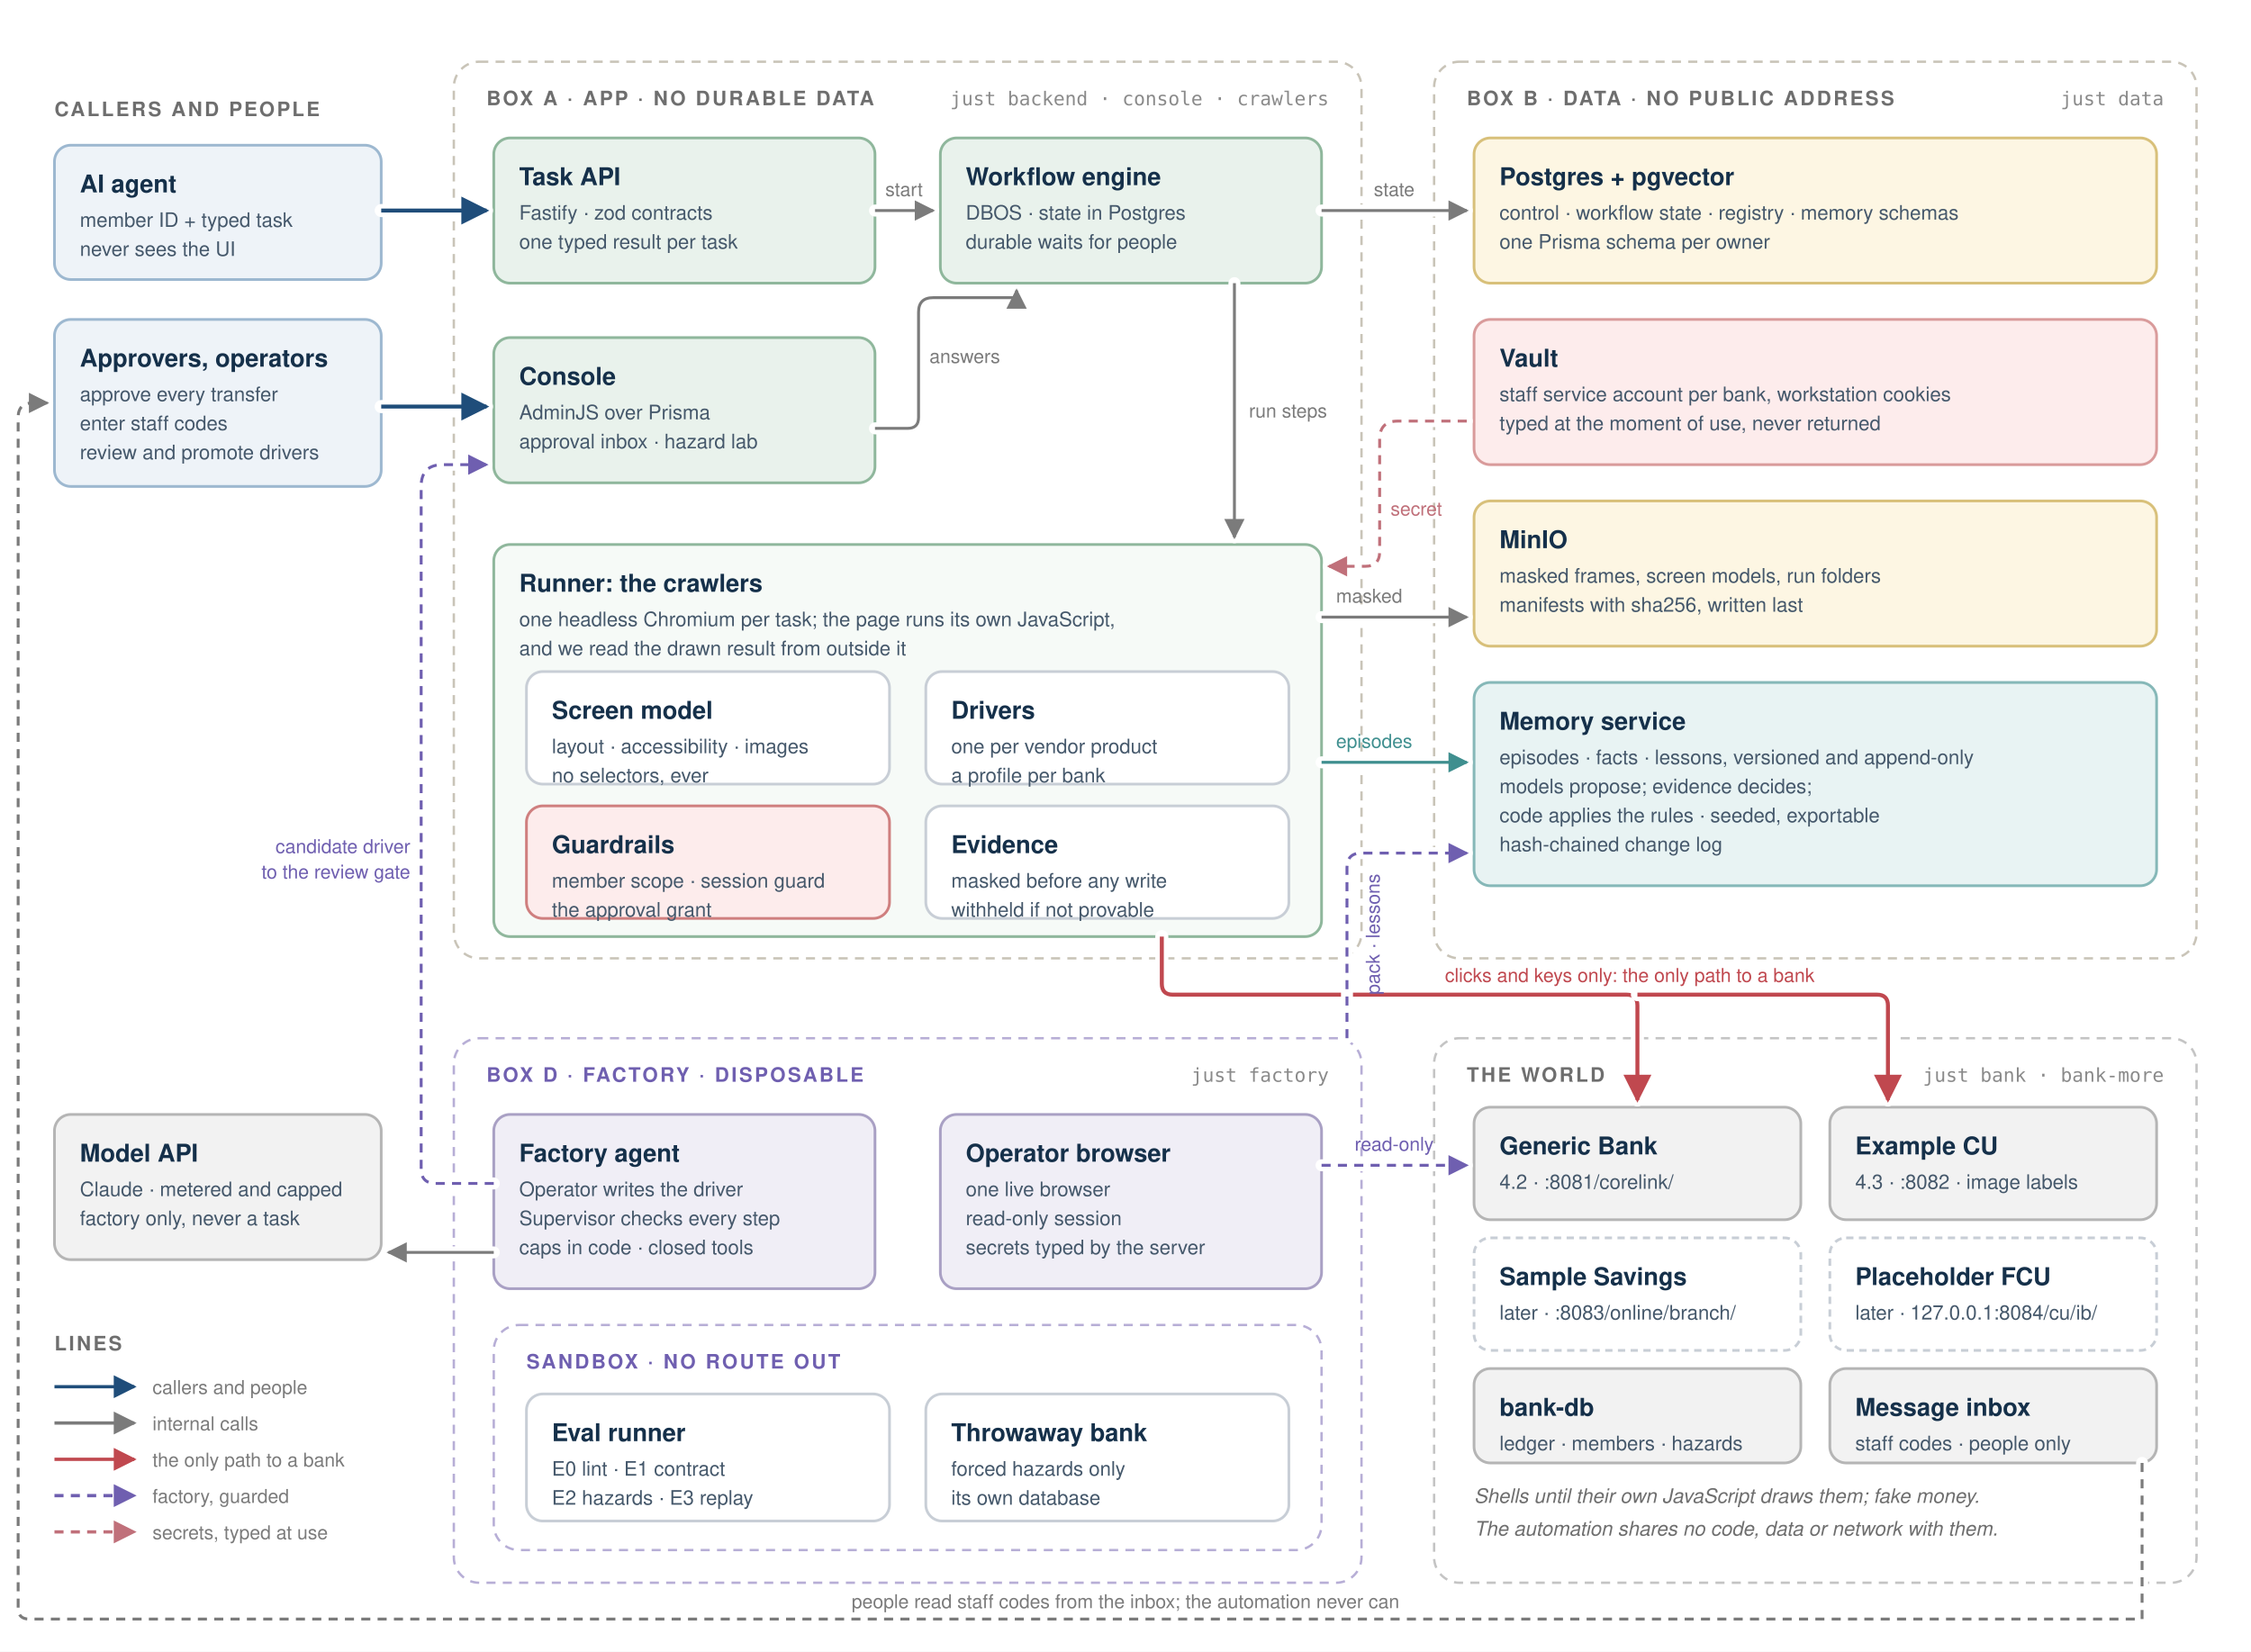
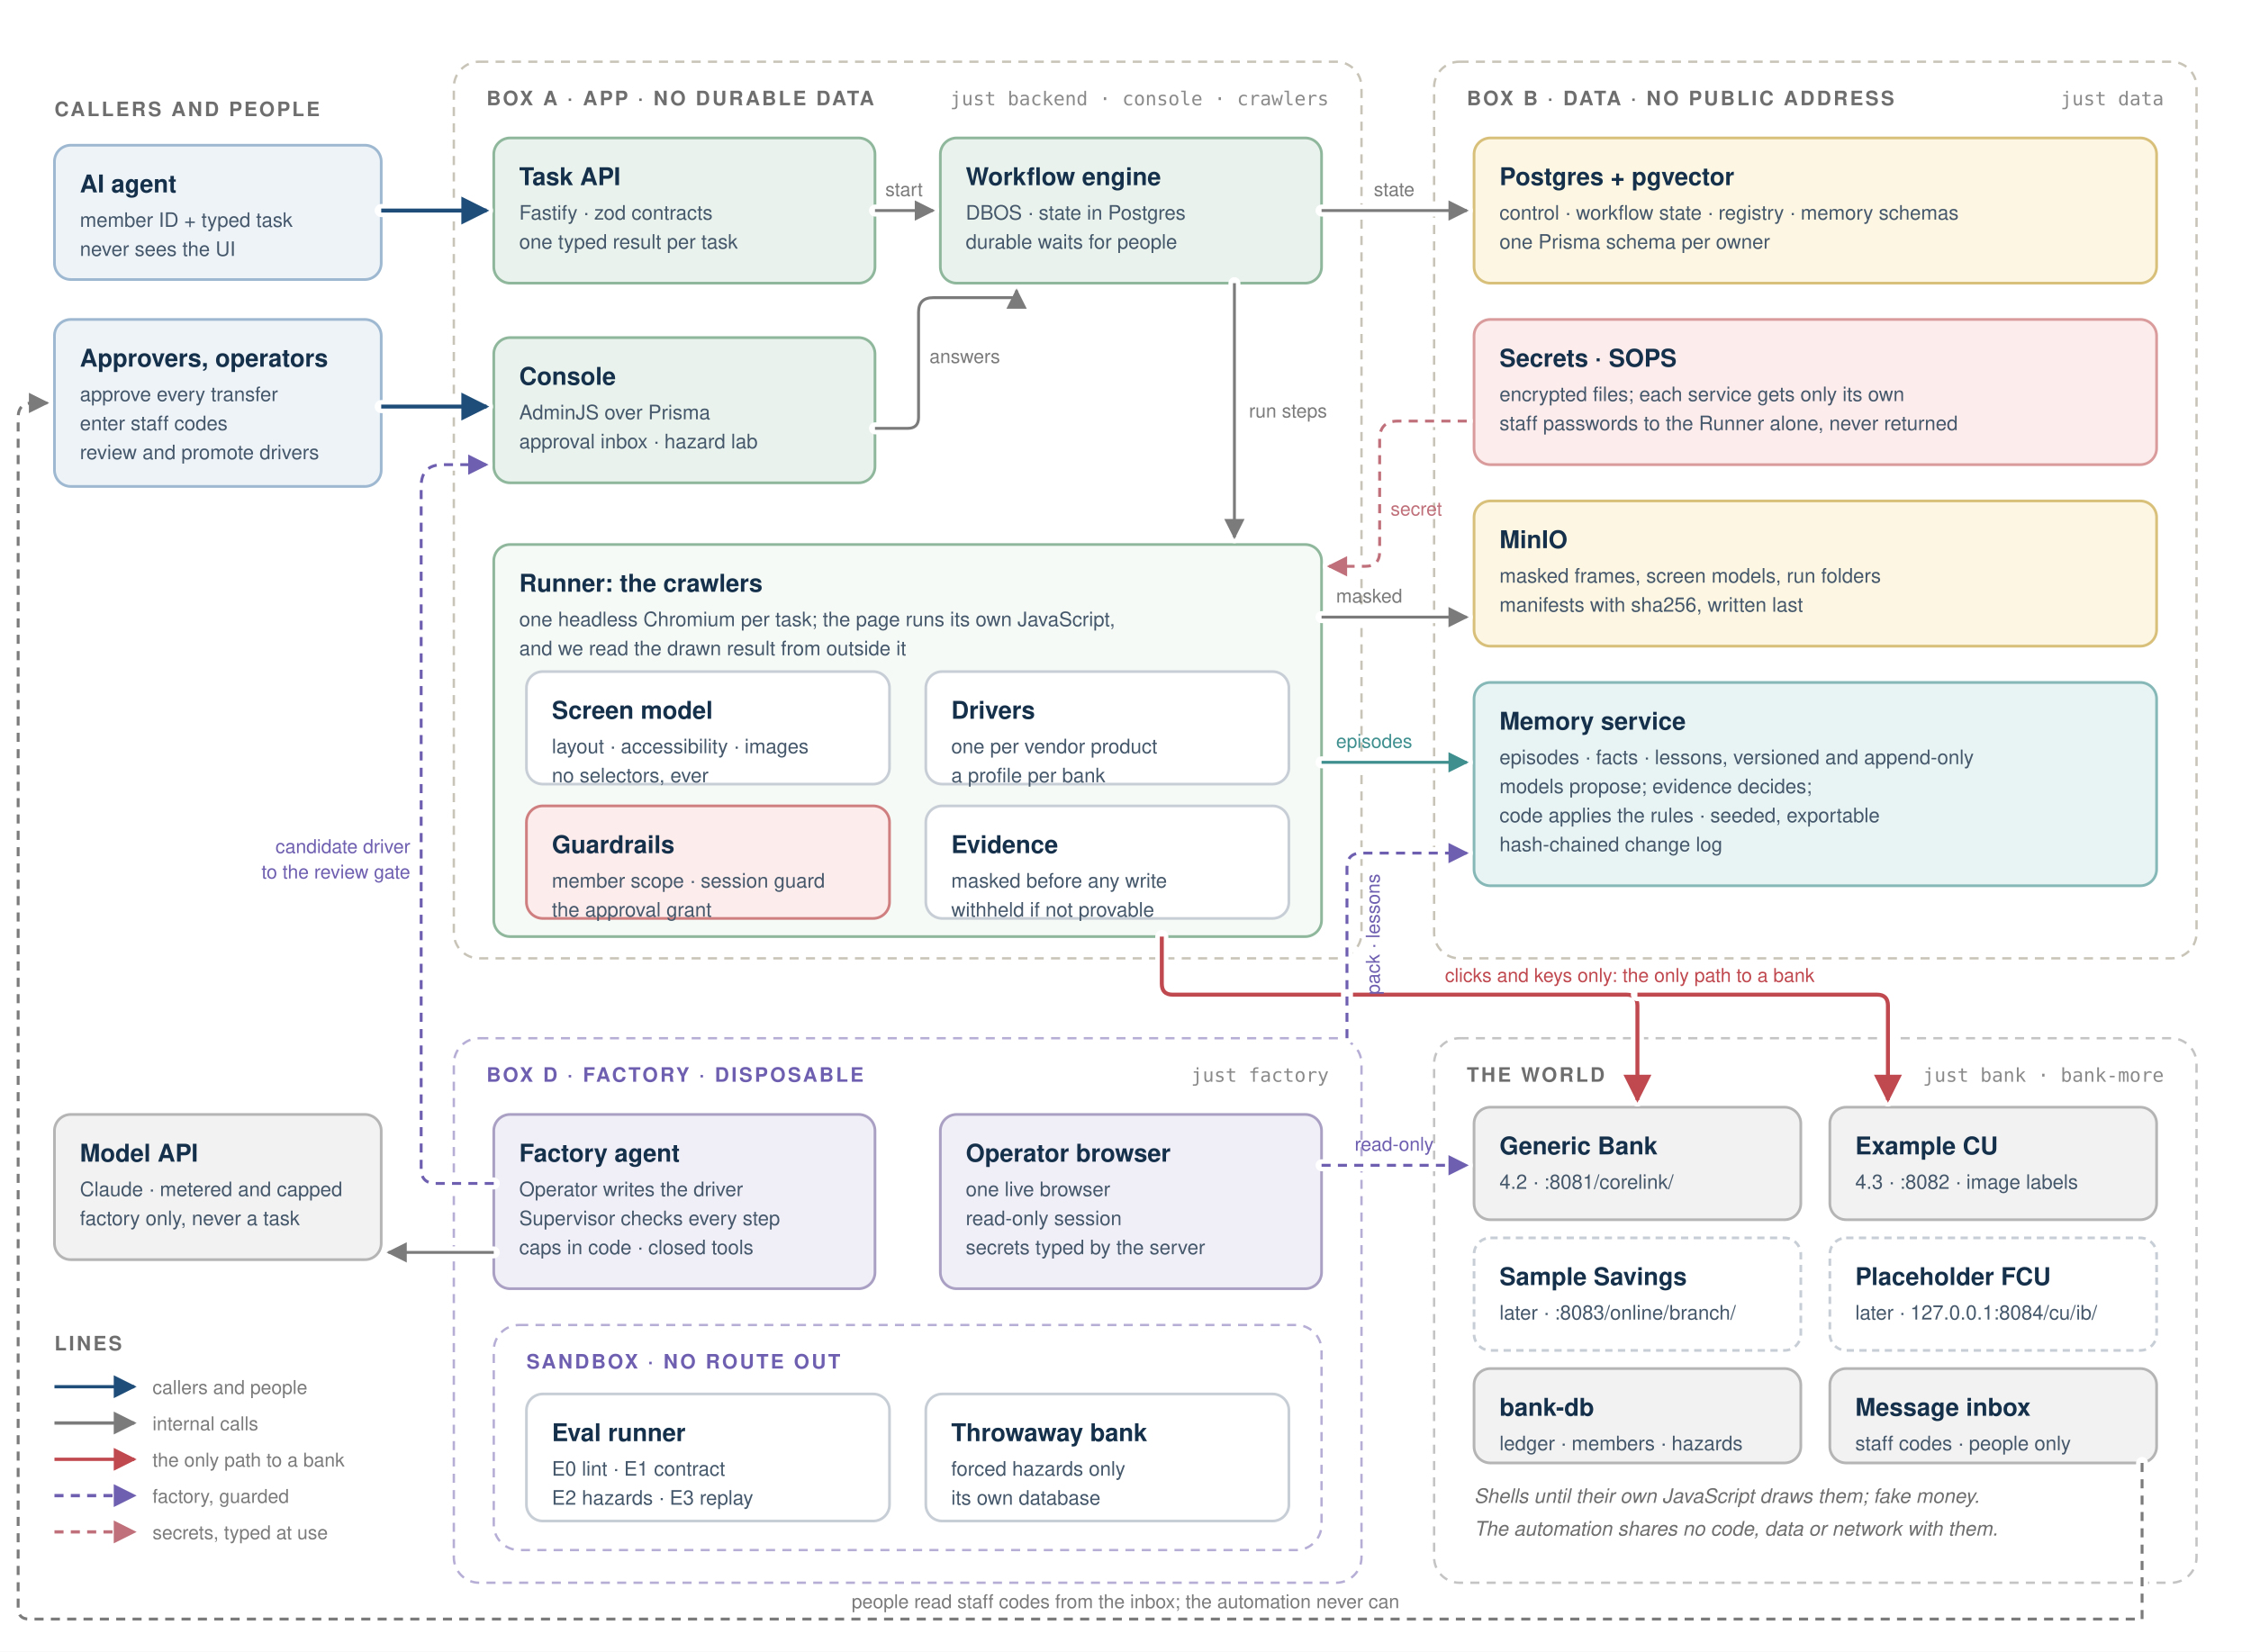
<svg xmlns="http://www.w3.org/2000/svg" viewBox="0 0 1240 910" width="1240" height="910" role="img" font-family="-apple-system,BlinkMacSystemFont,&quot;Segoe UI&quot;,Helvetica,Arial,sans-serif">
  <defs>
    <marker id="a-grey" viewBox="0 0 10 10" refX="9" refY="5" markerWidth="7" markerHeight="7" orient="auto-start-reverse">
      <path d="M0,0 L10,5 L0,10 z" fill="#7b7b7b" />
    </marker>
    <marker id="a-blue" viewBox="0 0 10 10" refX="9" refY="5" markerWidth="7" markerHeight="7" orient="auto-start-reverse">
      <path d="M0,0 L10,5 L0,10 z" fill="#1f4d7a" />
    </marker>
    <marker id="a-red" viewBox="0 0 10 10" refX="9" refY="5" markerWidth="7" markerHeight="7" orient="auto-start-reverse">
      <path d="M0,0 L10,5 L0,10 z" fill="#c0484f" />
    </marker>
    <marker id="a-violet" viewBox="0 0 10 10" refX="9" refY="5" markerWidth="7" markerHeight="7" orient="auto-start-reverse">
      <path d="M0,0 L10,5 L0,10 z" fill="#6f5fb0" />
    </marker>
    <marker id="a-rose" viewBox="0 0 10 10" refX="9" refY="5" markerWidth="7" markerHeight="7" orient="auto-start-reverse">
      <path d="M0,0 L10,5 L0,10 z" fill="#c0707a" />
    </marker>
    <marker id="a-teal" viewBox="0 0 10 10" refX="9" refY="5" markerWidth="7" markerHeight="7" orient="auto-start-reverse">
      <path d="M0,0 L10,5 L0,10 z" fill="#3f8f8f" />
    </marker>
    <style>.zone{font-size:11px;font-weight:700;letter-spacing:.11em}.ttl{font-size:13.5px;font-weight:650;fill:#15304a}.sub{font-size:11px;fill:#45586b}.fl{font-size:10.5px}.badge{font-size:11px;font-weight:700;fill:#ffffff}.lane{font-size:10.5px;font-weight:700;letter-spacing:.12em;fill:#8a8a8a}.note{font-size:11px;fill:#6e6e6e;font-style:italic}.chip{font-size:10.5px;fill:#45586b}.tag{font-size:10.5px;font-family:ui-monospace,Menlo,monospace;fill:#8a8a8a}</style>
  </defs>
  <rect width="1240" height="910" fill="#ffffff" />
  <text class="zone" x="30" y="64" text-anchor="start" fill="#6e6e6e">CALLERS AND PEOPLE</text>
  <rect x="30" y="80" width="180" height="74" rx="9" fill="#eef3f8" stroke="#9db8d0" stroke-width="1.5" />
  <text class="ttl" x="44" y="106">AI agent</text>
  <text class="sub" x="44" y="125">member ID + typed task</text>
  <text class="sub" x="44" y="141">never sees the UI</text>
  <rect x="30" y="176" width="180" height="92" rx="9" fill="#eef3f8" stroke="#9db8d0" stroke-width="1.5" />
  <text class="ttl" x="44" y="202">Approvers, operators</text>
  <text class="sub" x="44" y="221">approve every transfer</text>
  <text class="sub" x="44" y="237">enter staff codes</text>
  <text class="sub" x="44" y="253">review and promote drivers</text>
  <rect x="250" y="34" width="500" height="494" rx="14" fill="none" stroke="#c9c4b8" stroke-width="1.3" stroke-dasharray="5 4" />
  <text class="zone" x="268" y="58" fill="#6e6e6e">BOX A · APP · NO DURABLE DATA</text>
  <text class="tag" x="732" y="58" text-anchor="end">just backend · console · crawlers</text>
  <rect x="272" y="76" width="210" height="80" rx="9" fill="#e9f2ec" stroke="#8fb79c" stroke-width="1.5" />
  <text class="ttl" x="286" y="102">Task API</text>
  <text class="sub" x="286" y="121">Fastify · zod contracts</text>
  <text class="sub" x="286" y="137">one typed result per task</text>
  <rect x="272" y="186" width="210" height="80" rx="9" fill="#e9f2ec" stroke="#8fb79c" stroke-width="1.5" />
  <text class="ttl" x="286" y="212">Console</text>
  <text class="sub" x="286" y="231">AdminJS over Prisma</text>
  <text class="sub" x="286" y="247">approval inbox · hazard lab</text>
  <rect x="518" y="76" width="210" height="80" rx="9" fill="#e9f2ec" stroke="#8fb79c" stroke-width="1.5" />
  <text class="ttl" x="532" y="102">Workflow engine</text>
  <text class="sub" x="532" y="121">DBOS · state in Postgres</text>
  <text class="sub" x="532" y="137">durable waits for people</text>
  <rect x="272" y="300" width="456" height="216" rx="9" fill="#f6faf7" stroke="#8fb79c" stroke-width="1.5" />
  <text class="ttl" x="286" y="326">Runner: the crawlers</text>
  <text class="sub" x="286" y="345">one headless Chromium per task; the page runs its own JavaScript,</text>
  <text class="sub" x="286" y="361">and we read the drawn result from outside it</text>
  <rect x="290" y="370" width="200" height="62" rx="9" fill="#ffffff" stroke="#c8ced6" stroke-width="1.5" />
  <text class="ttl" x="304" y="396">Screen model</text>
  <text class="sub" x="304" y="415">layout · accessibility · images</text>
  <text class="sub" x="304" y="431">no selectors, ever</text>
  <rect x="510" y="370" width="200" height="62" rx="9" fill="#ffffff" stroke="#c8ced6" stroke-width="1.5" />
  <text class="ttl" x="524" y="396">Drivers</text>
  <text class="sub" x="524" y="415">one per vendor product</text>
  <text class="sub" x="524" y="431">a profile per bank</text>
  <rect x="290" y="444" width="200" height="62" rx="9" fill="#fdecec" stroke="#cf7f7f" stroke-width="1.5" />
  <text class="ttl" x="304" y="470">Guardrails</text>
  <text class="sub" x="304" y="489">member scope · session guard</text>
  <text class="sub" x="304" y="505">the approval grant</text>
  <rect x="510" y="444" width="200" height="62" rx="9" fill="#ffffff" stroke="#c8ced6" stroke-width="1.5" />
  <text class="ttl" x="524" y="470">Evidence</text>
  <text class="sub" x="524" y="489">masked before any write</text>
  <text class="sub" x="524" y="505">withheld if not provable</text>
  <rect x="790" y="34" width="420" height="494" rx="14" fill="none" stroke="#c9c4b8" stroke-width="1.3" stroke-dasharray="5 4" />
  <text class="zone" x="808" y="58" fill="#6e6e6e">BOX B · DATA · NO PUBLIC ADDRESS</text>
  <text class="tag" x="1192" y="58" text-anchor="end">just data</text>
  <rect x="812" y="76" width="376" height="80" rx="9" fill="#fdf6e3" stroke="#d8c07a" stroke-width="1.5" />
  <text class="ttl" x="826" y="102">Postgres + pgvector</text>
  <text class="sub" x="826" y="121">control · workflow state · registry · memory schemas</text>
  <text class="sub" x="826" y="137">one Prisma schema per owner</text>
  <rect x="812" y="176" width="376" height="80" rx="9" fill="#fdecec" stroke="#d99b9b" stroke-width="1.5" />
-   <text class="ttl" x="826" y="202">Vault</text>
-   <text class="sub" x="826" y="221">staff service account per bank, workstation cookies</text>
-   <text class="sub" x="826" y="237">typed at the moment of use, never returned</text>
+   <text class="ttl" x="826" y="202">Secrets · SOPS</text>
+   <text class="sub" x="826" y="221">encrypted files; each service gets only its own</text>
+   <text class="sub" x="826" y="237">staff passwords to the Runner alone, never returned</text>
  <rect x="812" y="276" width="376" height="80" rx="9" fill="#fdf6e3" stroke="#d8c07a" stroke-width="1.5" />
  <text class="ttl" x="826" y="302">MinIO</text>
  <text class="sub" x="826" y="321">masked frames, screen models, run folders</text>
  <text class="sub" x="826" y="337">manifests with sha256, written last</text>
  <rect x="812" y="376" width="376" height="112" rx="9" fill="#e8f3f3" stroke="#86b8b8" stroke-width="1.5" />
  <text class="ttl" x="826" y="402">Memory service</text>
  <text class="sub" x="826" y="421">episodes · facts · lessons, versioned and append-only</text>
  <text class="sub" x="826" y="437">models propose; evidence decides;</text>
  <text class="sub" x="826" y="453">code applies the rules · seeded, exportable</text>
  <text class="sub" x="826" y="469">hash-chained change log</text>
  <rect x="250" y="572" width="500" height="300" rx="14" fill="none" stroke="#b7aed6" stroke-width="1.3" stroke-dasharray="5 4" />
  <text class="zone" x="268" y="596" fill="#6f5fb0">BOX D · FACTORY · DISPOSABLE</text>
  <text class="tag" x="732" y="596" text-anchor="end">just factory</text>
  <rect x="272" y="614" width="210" height="96" rx="9" fill="#f0eef6" stroke="#a9a0c4" stroke-width="1.5" />
  <text class="ttl" x="286" y="640">Factory agent</text>
  <text class="sub" x="286" y="659">Operator writes the driver</text>
  <text class="sub" x="286" y="675">Supervisor checks every step</text>
  <text class="sub" x="286" y="691">caps in code · closed tools</text>
  <rect x="518" y="614" width="210" height="96" rx="9" fill="#f0eef6" stroke="#a9a0c4" stroke-width="1.5" />
  <text class="ttl" x="532" y="640">Operator browser</text>
  <text class="sub" x="532" y="659">one live browser</text>
  <text class="sub" x="532" y="675">read-only session</text>
  <text class="sub" x="532" y="691">secrets typed by the server</text>
  <rect x="272" y="730" width="456" height="124" rx="14" fill="none" stroke="#b7aed6" stroke-width="1.3" stroke-dasharray="5 4" />
  <text class="zone" x="290" y="754" fill="#6f5fb0">SANDBOX · NO ROUTE OUT</text>
  <rect x="290" y="768" width="200" height="70" rx="9" fill="#ffffff" stroke="#c8ced6" stroke-width="1.5" />
  <text class="ttl" x="304" y="794">Eval runner</text>
  <text class="sub" x="304" y="813">E0 lint · E1 contract</text>
  <text class="sub" x="304" y="829">E2 hazards · E3 replay</text>
  <rect x="510" y="768" width="200" height="70" rx="9" fill="#ffffff" stroke="#c8ced6" stroke-width="1.5" />
  <text class="ttl" x="524" y="794">Throwaway bank</text>
  <text class="sub" x="524" y="813">forced hazards only</text>
  <text class="sub" x="524" y="829">its own database</text>
  <rect x="790" y="572" width="420" height="300" rx="14" fill="none" stroke="#c4c4c4" stroke-width="1.3" stroke-dasharray="5 4" />
  <text class="zone" x="808" y="596" fill="#6e6e6e">THE WORLD</text>
  <text class="tag" x="1192" y="596" text-anchor="end">just bank · bank-more</text>
  <rect x="812" y="610" width="180" height="62" rx="9" fill="#f2f2f2" stroke="#b5b5b5" stroke-width="1.5" />
  <text class="ttl" x="826" y="636">Generic Bank</text>
  <text class="sub" x="826" y="655">4.2 · :8081/corelink/</text>
  <rect x="1008" y="610" width="180" height="62" rx="9" fill="#f2f2f2" stroke="#b5b5b5" stroke-width="1.5" />
  <text class="ttl" x="1022" y="636">Example CU</text>
  <text class="sub" x="1022" y="655">4.3 · :8082 · image labels</text>
  <rect x="812" y="682" width="180" height="62" rx="9" fill="#ffffff" stroke="#c8ced6" stroke-width="1.5" stroke-dasharray="4 3" />
  <text class="ttl" x="826" y="708">Sample Savings</text>
  <text class="sub" x="826" y="727">later · :8083/online/branch/</text>
  <rect x="1008" y="682" width="180" height="62" rx="9" fill="#ffffff" stroke="#c8ced6" stroke-width="1.5" stroke-dasharray="4 3" />
  <text class="ttl" x="1022" y="708">Placeholder FCU</text>
  <text class="sub" x="1022" y="727">later · 127.0.0.1:8084/cu/ib/</text>
  <rect x="812" y="754" width="180" height="52" rx="9" fill="#f2f2f2" stroke="#b5b5b5" stroke-width="1.5" />
  <text class="ttl" x="826" y="780">bank-db</text>
  <text class="sub" x="826" y="799">ledger · members · hazards</text>
  <rect x="1008" y="754" width="180" height="52" rx="9" fill="#f2f2f2" stroke="#b5b5b5" stroke-width="1.5" />
  <text class="ttl" x="1022" y="780">Message inbox</text>
  <text class="sub" x="1022" y="799">staff codes · people only</text>
  <text class="note" x="812" y="828" text-anchor="start">Shells until their own JavaScript draws them; fake money.</text>
  <text class="note" x="812" y="846" text-anchor="start">The automation shares no code, data or network with them.</text>
  <rect x="30" y="614" width="180" height="80" rx="9" fill="#f2f2f2" stroke="#b5b5b5" stroke-width="1.5" />
  <text class="ttl" x="44" y="640">Model API</text>
  <text class="sub" x="44" y="659">Claude · metered and capped</text>
  <text class="sub" x="44" y="675">factory only, never a task</text>
  <text class="zone" x="30" y="744" text-anchor="start" fill="#6e6e6e">LINES</text>
  <path d="M30,764 H74" fill="none" stroke="#ffffff" stroke-width="6.8" stroke-linejoin="round" stroke-linecap="round" />
  <path d="M30,764 H74" fill="none" stroke="#1f4d7a" stroke-width="1.8" stroke-linejoin="round" marker-end="url(#a-blue)" />
  <text class="fl" x="84" y="768" text-anchor="start" fill="#7b7b7b">callers and people</text>
  <path d="M30,784 H74" fill="none" stroke="#ffffff" stroke-width="6.8" stroke-linejoin="round" stroke-linecap="round" />
  <path d="M30,784 H74" fill="none" stroke="#7b7b7b" stroke-width="1.8" stroke-linejoin="round" marker-end="url(#a-grey)" />
  <text class="fl" x="84" y="788" text-anchor="start" fill="#7b7b7b">internal calls</text>
  <path d="M30,804 H74" fill="none" stroke="#ffffff" stroke-width="6.8" stroke-linejoin="round" stroke-linecap="round" />
  <path d="M30,804 H74" fill="none" stroke="#c0484f" stroke-width="1.8" stroke-linejoin="round" marker-end="url(#a-red)" />
  <text class="fl" x="84" y="808" text-anchor="start" fill="#7b7b7b">the only path to a bank</text>
  <path d="M30,824 H74" fill="none" stroke="#ffffff" stroke-width="6.8" stroke-linejoin="round" stroke-linecap="round" />
  <path d="M30,824 H74" fill="none" stroke="#6f5fb0" stroke-width="1.8" stroke-dasharray="5 4" stroke-linejoin="round" marker-end="url(#a-violet)" />
  <text class="fl" x="84" y="828" text-anchor="start" fill="#7b7b7b">factory, guarded</text>
  <path d="M30,844 H74" fill="none" stroke="#ffffff" stroke-width="6.8" stroke-linejoin="round" stroke-linecap="round" />
  <path d="M30,844 H74" fill="none" stroke="#c0707a" stroke-width="1.8" stroke-dasharray="5 4" stroke-linejoin="round" marker-end="url(#a-rose)" />
  <text class="fl" x="84" y="848" text-anchor="start" fill="#7b7b7b">secrets, typed at use</text>
  <path d="M210,116 H268" fill="none" stroke="#ffffff" stroke-width="7.2" stroke-linejoin="round" stroke-linecap="round" />
  <path d="M210,116 H268" fill="none" stroke="#1f4d7a" stroke-width="2.2" stroke-linejoin="round" marker-end="url(#a-blue)" />
  <path d="M210,224 H268" fill="none" stroke="#ffffff" stroke-width="7.2" stroke-linejoin="round" stroke-linecap="round" />
  <path d="M210,224 H268" fill="none" stroke="#1f4d7a" stroke-width="2.2" stroke-linejoin="round" marker-end="url(#a-blue)" />
  <path d="M482,116 H514" fill="none" stroke="#ffffff" stroke-width="6.6" stroke-linejoin="round" stroke-linecap="round" />
  <path d="M482,116 H514" fill="none" stroke="#7b7b7b" stroke-width="1.6" stroke-linejoin="round" marker-end="url(#a-grey)" />
  <text class="fl" x="498" y="108" text-anchor="middle" fill="#7b7b7b">start</text>
  <path d="M482,236 H500 Q506,236 506,230 V172 Q506,164 514,164 H560 V160" fill="none" stroke="#ffffff" stroke-width="6.6" stroke-linejoin="round" stroke-linecap="round" />
  <path d="M482,236 H500 Q506,236 506,230 V172 Q506,164 514,164 H560 V160" fill="none" stroke="#7b7b7b" stroke-width="1.6" stroke-linejoin="round" marker-end="url(#a-grey)" />
  <text class="fl" x="512" y="200" text-anchor="start" fill="#7b7b7b">answers</text>
  <path d="M680,156 V296" fill="none" stroke="#ffffff" stroke-width="6.6" stroke-linejoin="round" stroke-linecap="round" />
  <path d="M680,156 V296" fill="none" stroke="#7b7b7b" stroke-width="1.6" stroke-linejoin="round" marker-end="url(#a-grey)" />
  <text class="fl" x="688" y="230" text-anchor="start" fill="#7b7b7b">run steps</text>
  <path d="M728,116 H808" fill="none" stroke="#ffffff" stroke-width="6.6" stroke-linejoin="round" stroke-linecap="round" />
  <path d="M728,116 H808" fill="none" stroke="#7b7b7b" stroke-width="1.6" stroke-linejoin="round" marker-end="url(#a-grey)" />
  <text class="fl" x="768" y="108" text-anchor="middle" fill="#7b7b7b">state</text>
  <path d="M808,232 H770 Q760,232 760,242 V304 Q760,312 752,312 H732" fill="none" stroke="#ffffff" stroke-width="6.6" stroke-linejoin="round" stroke-linecap="round" />
  <path d="M808,232 H770 Q760,232 760,242 V304 Q760,312 752,312 H732" fill="none" stroke="#c0707a" stroke-width="1.6" stroke-dasharray="5 4" stroke-linejoin="round" marker-end="url(#a-rose)" />
  <text class="fl" x="766" y="284" text-anchor="start" fill="#c0707a">secret</text>
  <path d="M728,340 H808" fill="none" stroke="#ffffff" stroke-width="6.6" stroke-linejoin="round" stroke-linecap="round" />
  <path d="M728,340 H808" fill="none" stroke="#7b7b7b" stroke-width="1.6" stroke-linejoin="round" marker-end="url(#a-grey)" />
  <text class="fl" x="736" y="332" text-anchor="start" fill="#7b7b7b">masked</text>
  <path d="M728,420 H808" fill="none" stroke="#ffffff" stroke-width="6.6" stroke-linejoin="round" stroke-linecap="round" />
  <path d="M728,420 H808" fill="none" stroke="#3f8f8f" stroke-width="1.6" stroke-linejoin="round" marker-end="url(#a-teal)" />
  <text class="fl" x="736" y="412" text-anchor="start" fill="#3f8f8f">episodes</text>
  <path d="M640,516 V542 Q640,548 646,548 H896 Q902,548 902,554 V606" fill="none" stroke="#ffffff" stroke-width="7.2" stroke-linejoin="round" stroke-linecap="round" />
  <path d="M640,516 V542 Q640,548 646,548 H896 Q902,548 902,554 V606" fill="none" stroke="#c0484f" stroke-width="2.2" stroke-linejoin="round" marker-end="url(#a-red)" />
  <path d="M902,548 H1034 Q1040,548 1040,554 V606" fill="none" stroke="#ffffff" stroke-width="7.2" stroke-linejoin="round" stroke-linecap="round" />
  <path d="M902,548 H1034 Q1040,548 1040,554 V606" fill="none" stroke="#c0484f" stroke-width="2.2" stroke-linejoin="round" marker-end="url(#a-red)" />
  <text class="fl" x="796" y="541" text-anchor="start" fill="#c0484f">clicks and keys only: the only path to a bank</text>
  <path d="M728,642 H808" fill="none" stroke="#ffffff" stroke-width="6.6" stroke-linejoin="round" stroke-linecap="round" />
  <path d="M728,642 H808" fill="none" stroke="#6f5fb0" stroke-width="1.6" stroke-dasharray="5 4" stroke-linejoin="round" marker-end="url(#a-violet)" />
  <text class="fl" x="768" y="634" text-anchor="middle" fill="#6f5fb0">read-only</text>
  <path d="M742,572 V478 Q742,470 750,470 H808" fill="none" stroke="#ffffff" stroke-width="6.6" stroke-linejoin="round" stroke-linecap="round" />
  <path d="M742,572 V478 Q742,470 750,470 H808" fill="none" stroke="#6f5fb0" stroke-width="1.6" stroke-dasharray="5 4" stroke-linejoin="round" marker-end="url(#a-violet)" />
  <text class="fl" fill="#6f5fb0" transform="translate(760,548) rotate(-90)">pack · lessons</text>
  <path d="M272,690 H214" fill="none" stroke="#ffffff" stroke-width="6.6" stroke-linejoin="round" stroke-linecap="round" />
  <path d="M272,690 H214" fill="none" stroke="#7b7b7b" stroke-width="1.6" stroke-linejoin="round" marker-end="url(#a-grey)" />
  <path d="M272,652 H240 Q232,652 232,644 V268 Q232,256 244,256 H268" fill="none" stroke="#ffffff" stroke-width="6.6" stroke-linejoin="round" stroke-linecap="round" />
  <path d="M272,652 H240 Q232,652 232,644 V268 Q232,256 244,256 H268" fill="none" stroke="#6f5fb0" stroke-width="1.6" stroke-dasharray="5 4" stroke-linejoin="round" marker-end="url(#a-violet)" />
  <text class="fl" x="226" y="470" text-anchor="end" fill="#6f5fb0">candidate driver</text>
  <text class="fl" x="226" y="484" text-anchor="end" fill="#6f5fb0">to the review gate</text>
  <path d="M1180,806 V892 H16 Q10,892 10,886 V230 Q10,222 18,222 H26" fill="none" stroke="#ffffff" stroke-width="6.6" stroke-linejoin="round" stroke-linecap="round" />
  <path d="M1180,806 V892 H16 Q10,892 10,886 V230 Q10,222 18,222 H26" fill="none" stroke="#7b7b7b" stroke-width="1.6" stroke-dasharray="5 4" stroke-linejoin="round" marker-end="url(#a-grey)" />
  <text class="fl" x="620" y="886" text-anchor="middle" fill="#7b7b7b">people read staff codes from the inbox; the automation never can</text>
</svg>
